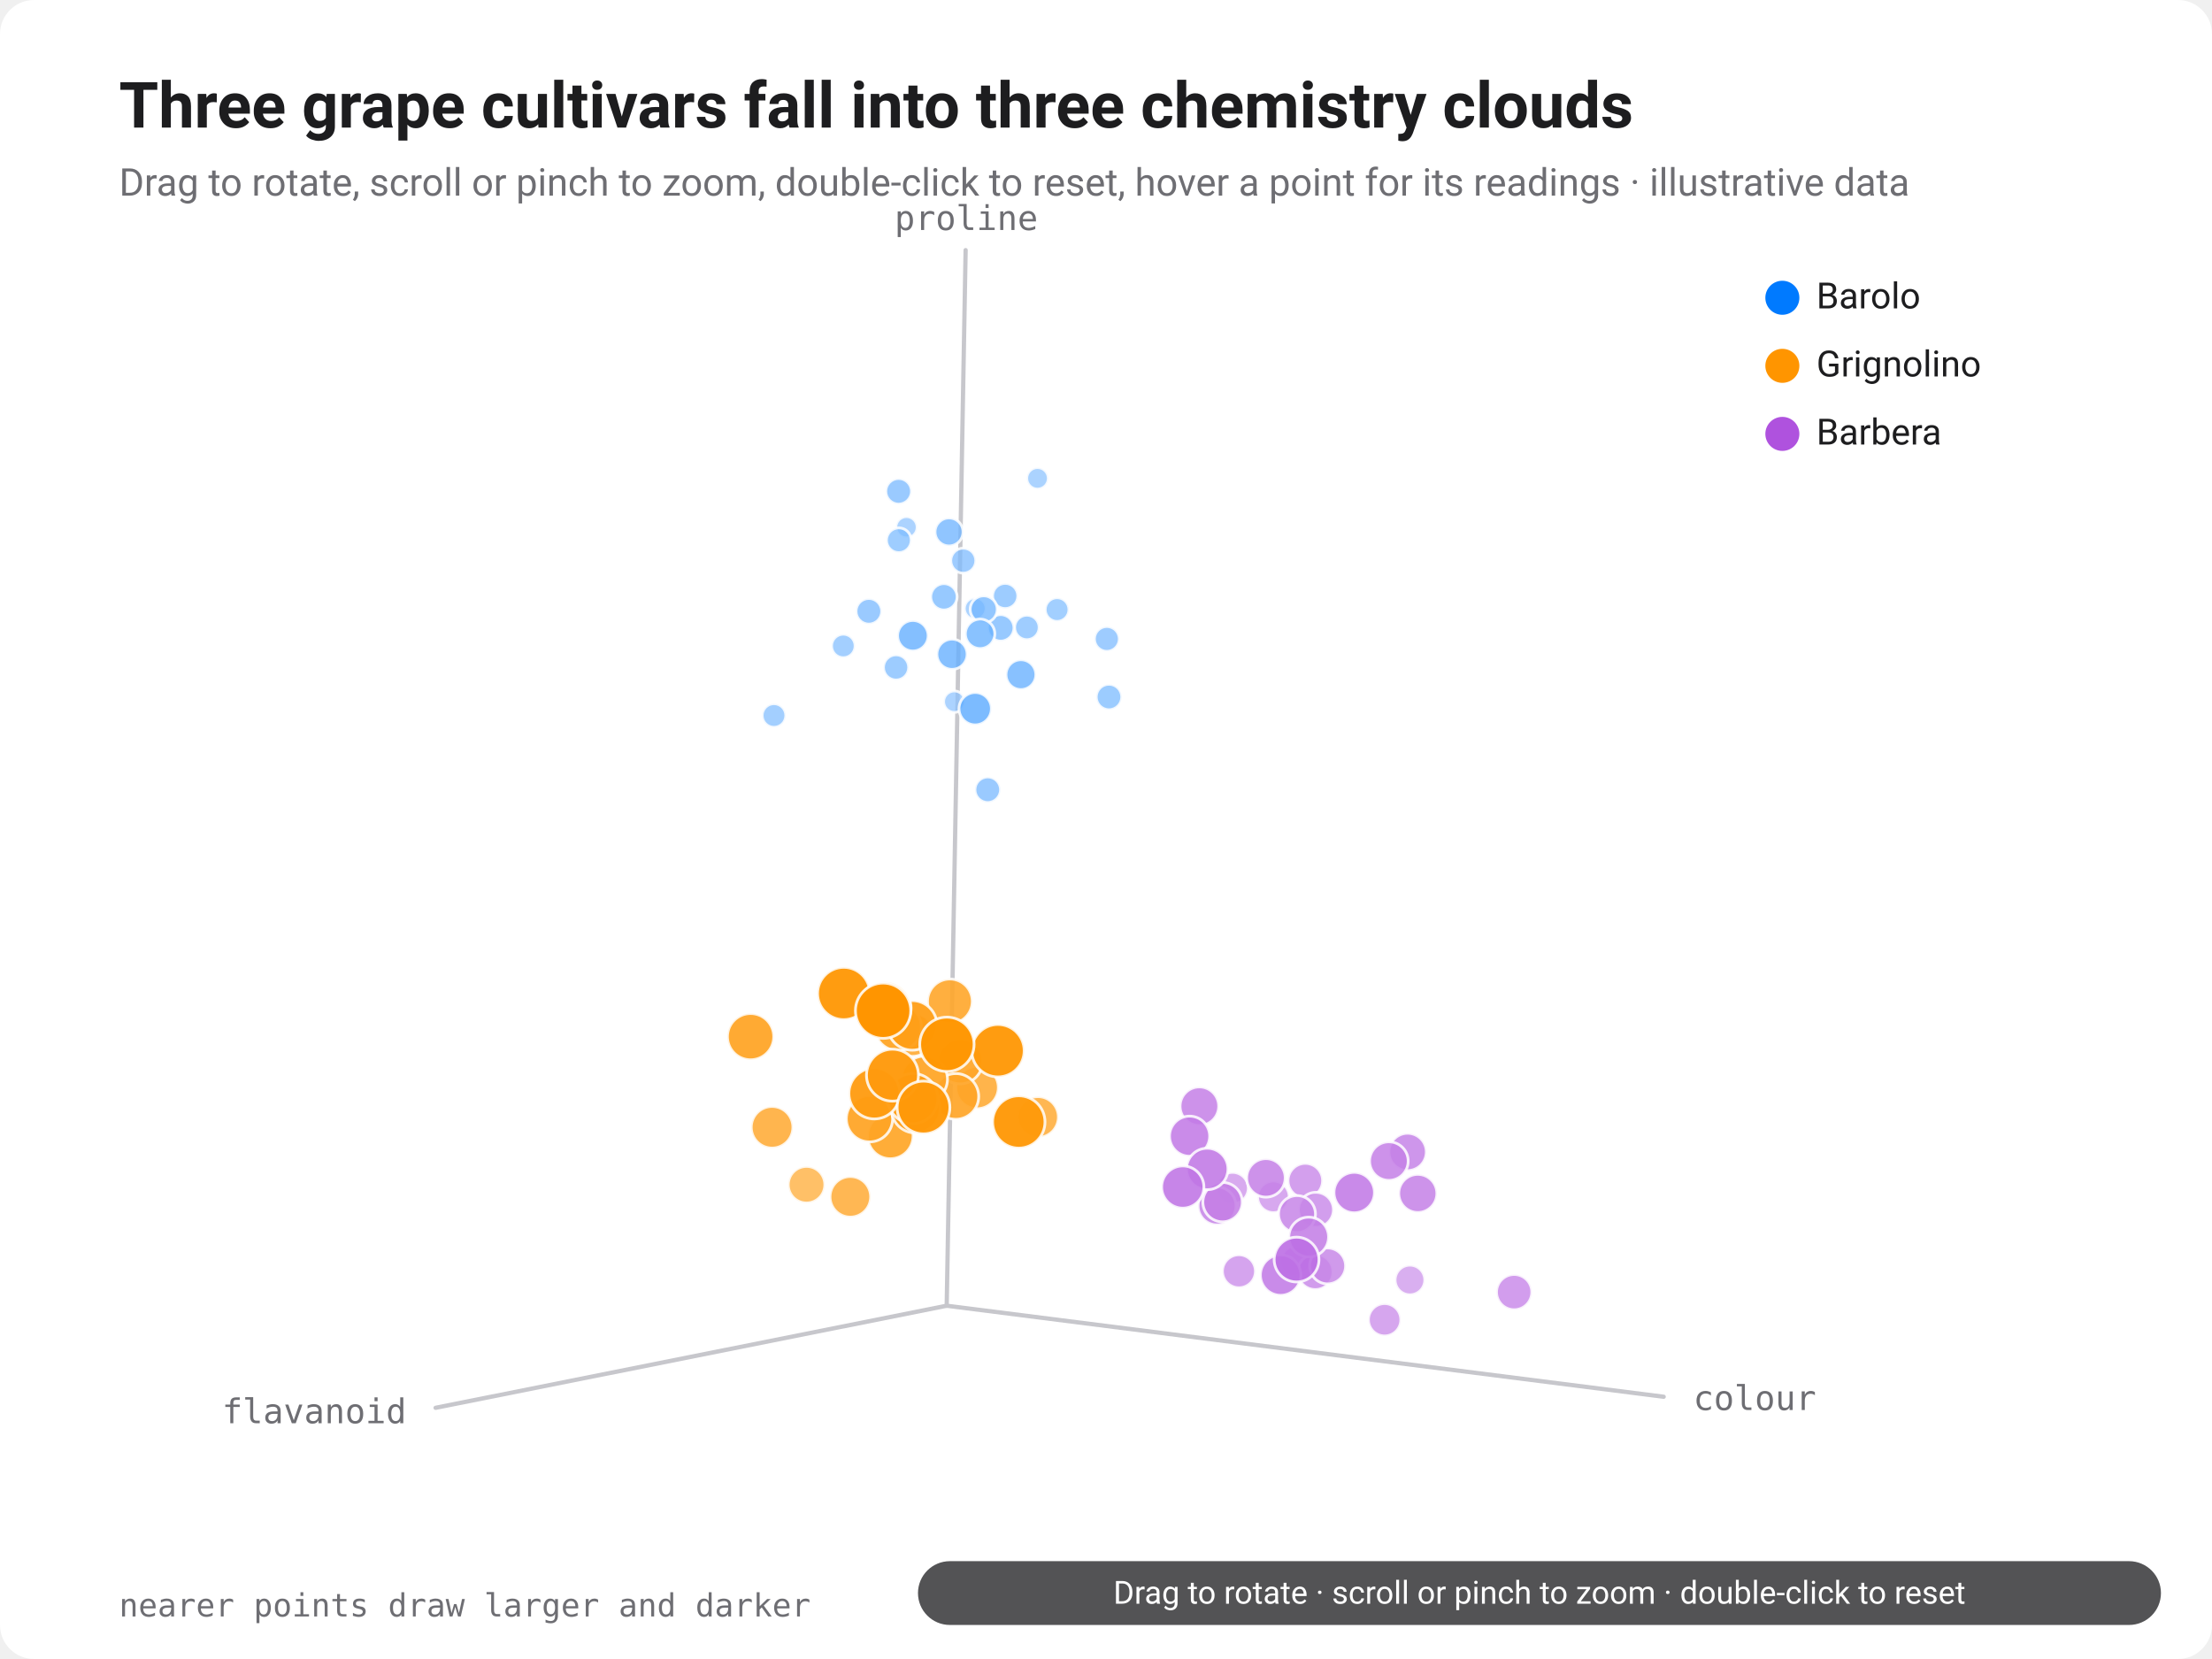
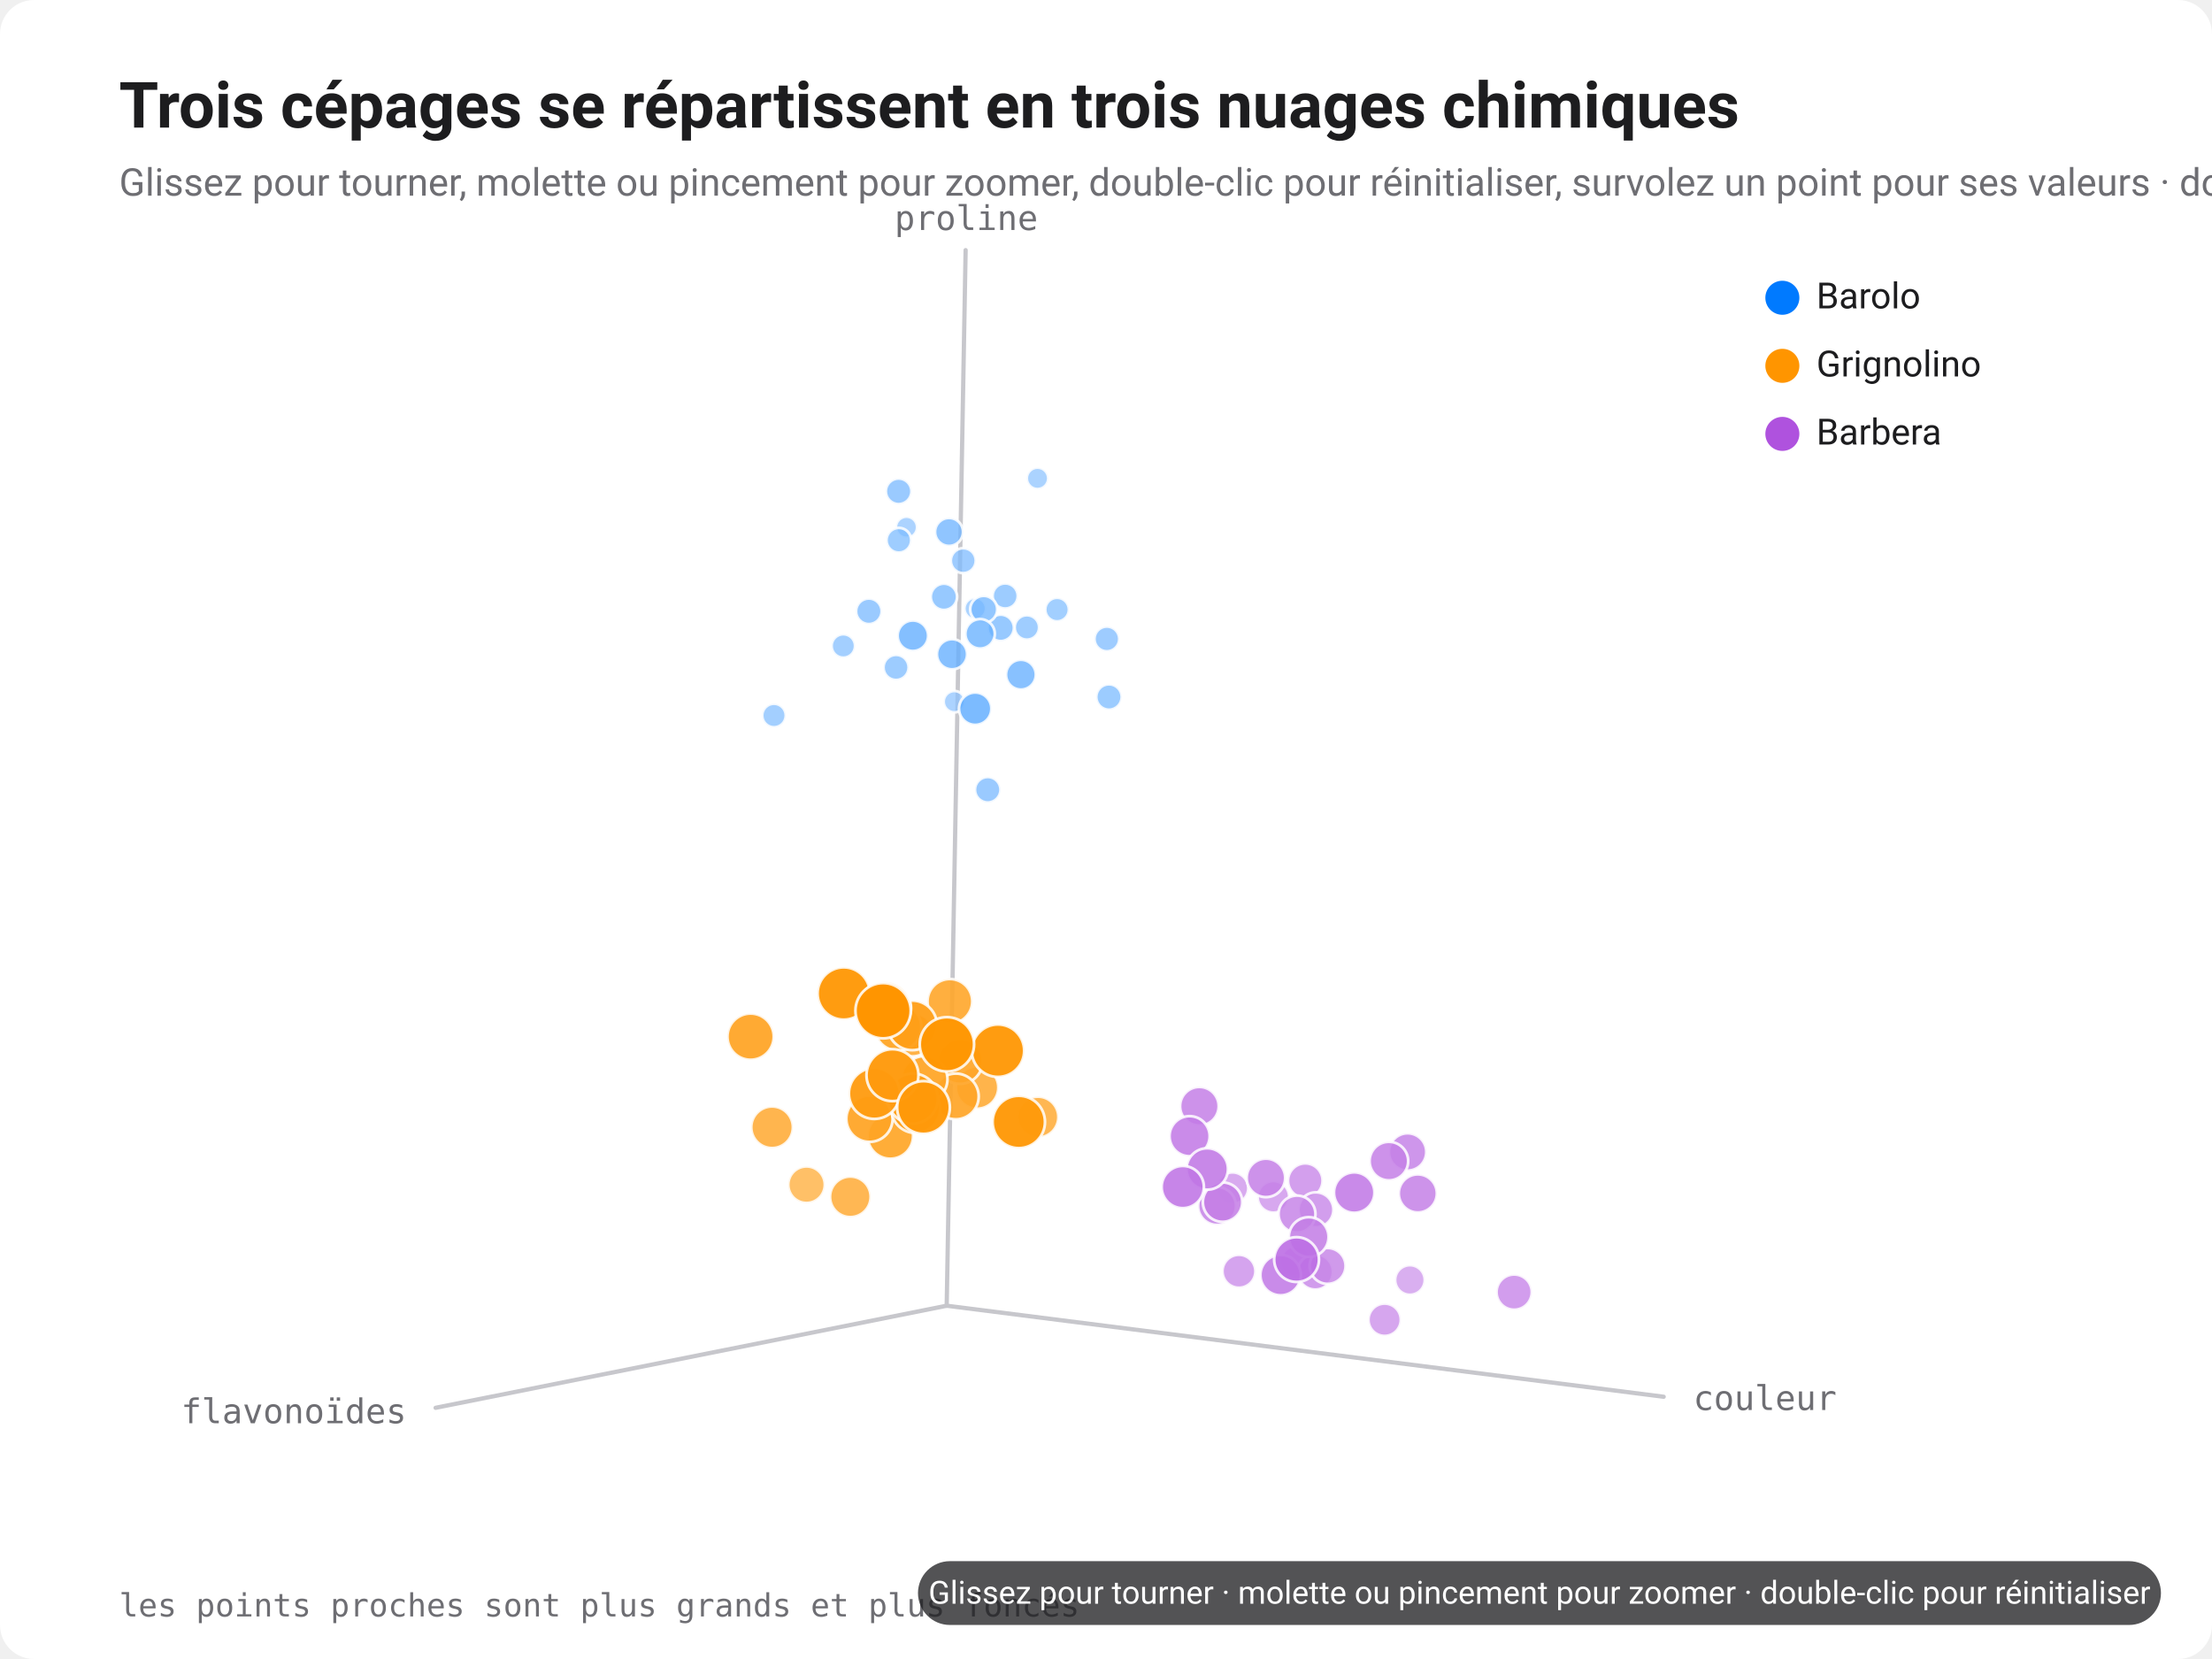
<svg xmlns="http://www.w3.org/2000/svg" role="img" aria-label="Three grape cultivars fall into three chemistry clouds" width="100%" height="100%" viewBox="0 0 1040 780" preserveAspectRatio="xMidYMid meet" style="max-width:100%;height:auto;touch-action:none" font-family="Roboto, system-ui, sans-serif">
  <rect width="1040" height="780" rx="16" fill="#FFFFFF" />
-   <text x="56" y="60" font-size="30" font-weight="700" fill="#1D1D1F">Three grape cultivars fall into three chemistry clouds</text>
-   <text x="56" y="92" font-size="18" fill="#6E6E73">Drag to rotate, scroll or pinch to zoom, double-click to reset, hover a point for its readings · illustrative data</text>
+   <text x="56" y="60" font-size="30" font-weight="700" fill="#1D1D1F">Trois cépages se répartissent en trois nuages chimiques</text>
+   <text x="56" y="92" font-size="18" fill="#6E6E73">Glissez pour tourner, molette ou pincement pour zoomer, double-clic pour réinitialiser, survolez un point pour ses valeurs · données illustratives</text>
  <g class="axes">
    <line class="axis-arm" data-a="-1.0,1.0,-1.0" data-b="0.9,1.0,-1.0" x1="445.1" y1="613.9" x2="782.2" y2="656.7" stroke="#C7C7CC" stroke-width="2.0" stroke-linecap="round" />
-     <text class="axis-label" data-tip="0.9,1.0,-1.0" data-gap="14.0" x="796.1" y="658.4" font-size="16" font-family="Roboto Mono, ui-monospace, monospace" fill="#6E6E73" text-anchor="start" dominant-baseline="middle">colour</text>
+     <text class="axis-label" data-tip="0.9,1.0,-1.0" data-gap="14.0" x="796.1" y="658.4" font-size="16" font-family="Roboto Mono, ui-monospace, monospace" fill="#6E6E73" text-anchor="start" dominant-baseline="middle">couleur</text>
    <line class="axis-arm" data-a="-1.0,1.0,-1.0" data-b="-1.0,-0.9,-1.0" x1="445.1" y1="613.9" x2="204.8" y2="661.9" stroke="#C7C7CC" stroke-width="2.0" stroke-linecap="round" />
-     <text class="axis-label" data-tip="-1.0,-0.9,-1.0" data-gap="14.0" x="191.1" y="664.6" font-size="16" font-family="Roboto Mono, ui-monospace, monospace" fill="#6E6E73" text-anchor="end" dominant-baseline="middle">flavanoid</text>
+     <text class="axis-label" data-tip="-1.0,-0.9,-1.0" data-gap="14.0" x="191.1" y="664.6" font-size="16" font-family="Roboto Mono, ui-monospace, monospace" fill="#6E6E73" text-anchor="end" dominant-baseline="middle">flavonoïdes</text>
    <line class="axis-arm" data-a="-1.0,1.0,-1.0" data-b="-1.0,1.0,0.9" x1="445.1" y1="613.9" x2="454" y2="117.6" stroke="#C7C7CC" stroke-width="2.0" stroke-linecap="round" />
    <text class="axis-label" data-tip="-1.0,1.0,0.9" data-gap="14.0" x="454.3" y="103.6" font-size="16" font-family="Roboto Mono, ui-monospace, monospace" fill="#6E6E73" text-anchor="middle" dominant-baseline="middle">proline</text>
  </g>
  <g class="cloud">
    <circle id="p15" data-i="15" cx="426.2" cy="247.9" r="5.00" fill="#8CC3FF" fill-opacity="0.72" stroke="#FFFFFF" stroke-opacity="0.85" stroke-width="1.3" />
    <circle id="p23" data-i="23" cx="448.7" cy="329.9" r="5.04" fill="#8CC3FF" fill-opacity="0.72" stroke="#FFFFFF" stroke-opacity="0.85" stroke-width="1.3" />
    <circle id="p16" data-i="16" cx="487.8" cy="224.9" r="5.06" fill="#8BC3FF" fill-opacity="0.72" stroke="#FFFFFF" stroke-opacity="0.85" stroke-width="1.3" />
    <circle id="p11" data-i="11" cx="458.5" cy="286.1" r="5.10" fill="#8BC2FF" fill-opacity="0.72" stroke="#FFFFFF" stroke-opacity="0.85" stroke-width="1.3" />
    <circle id="p10" data-i="10" cx="396.5" cy="303.7" r="5.53" fill="#83BEFF" fill-opacity="0.74" stroke="#FFFFFF" stroke-opacity="0.85" stroke-width="1.3" />
    <circle id="p6" data-i="6" cx="363.9" cy="336.4" r="5.55" fill="#83BEFF" fill-opacity="0.74" stroke="#FFFFFF" stroke-opacity="0.85" stroke-width="1.3" />
    <circle id="p2" data-i="2" cx="497" cy="286.6" r="5.57" fill="#82BEFF" fill-opacity="0.74" stroke="#FFFFFF" stroke-opacity="0.85" stroke-width="1.3" />
    <circle id="p12" data-i="12" cx="482.8" cy="295" r="5.76" fill="#7FBCFF" fill-opacity="0.75" stroke="#FFFFFF" stroke-opacity="0.85" stroke-width="1.3" />
    <circle id="p17" data-i="17" cx="422.6" cy="254" r="5.82" fill="#7EBCFF" fill-opacity="0.75" stroke="#FFFFFF" stroke-opacity="0.85" stroke-width="1.3" />
    <circle id="p19" data-i="19" cx="520.4" cy="300.4" r="5.84" fill="#7DBBFF" fill-opacity="0.75" stroke="#FFFFFF" stroke-opacity="0.85" stroke-width="1.3" />
    <circle id="p3" data-i="3" cx="452.9" cy="263.6" r="5.88" fill="#7DBBFF" fill-opacity="0.75" stroke="#FFFFFF" stroke-opacity="0.85" stroke-width="1.3" />
    <circle id="p1" data-i="1" cx="421.3" cy="313.8" r="5.92" fill="#7CBBFF" fill-opacity="0.75" stroke="#FFFFFF" stroke-opacity="0.85" stroke-width="1.3" />
    <circle id="p18" data-i="18" cx="472.6" cy="280.2" r="5.92" fill="#7CBBFF" fill-opacity="0.75" stroke="#FFFFFF" stroke-opacity="0.85" stroke-width="1.3" />
    <circle id="p22" data-i="22" cx="521.4" cy="327.7" r="5.99" fill="#7BBAFF" fill-opacity="0.75" stroke="#FFFFFF" stroke-opacity="0.85" stroke-width="1.3" />
    <circle id="p8" data-i="8" cx="464.4" cy="371.3" r="6.01" fill="#7BBAFF" fill-opacity="0.76" stroke="#FFFFFF" stroke-opacity="0.85" stroke-width="1.3" />
    <circle id="p14" data-i="14" cx="422.5" cy="231" r="6.02" fill="#7ABAFF" fill-opacity="0.76" stroke="#FFFFFF" stroke-opacity="0.85" stroke-width="1.3" />
    <circle id="p21" data-i="21" cx="408.5" cy="287.4" r="6.02" fill="#7ABAFF" fill-opacity="0.76" stroke="#FFFFFF" stroke-opacity="0.85" stroke-width="1.3" />
    <circle id="p9" data-i="9" cx="443.8" cy="280.6" r="6.19" fill="#77B8FF" fill-opacity="0.76" stroke="#FFFFFF" stroke-opacity="0.85" stroke-width="1.3" />
    <circle id="p0" data-i="0" cx="470.5" cy="295.2" r="6.22" fill="#77B8FF" fill-opacity="0.76" stroke="#FFFFFF" stroke-opacity="0.85" stroke-width="1.3" />
    <circle id="p13" data-i="13" cx="462.5" cy="286.5" r="6.35" fill="#74B7FF" fill-opacity="0.77" stroke="#FFFFFF" stroke-opacity="0.85" stroke-width="1.3" />
    <circle id="p24" data-i="24" cx="446.2" cy="250.1" r="6.58" fill="#71B5FF" fill-opacity="0.78" stroke="#FFFFFF" stroke-opacity="0.85" stroke-width="1.3" />
    <circle id="p69" data-i="69" cx="609.3" cy="592.7" r="6.90" fill="#D19BEC" fill-opacity="0.79" stroke="#FFFFFF" stroke-opacity="0.85" stroke-width="1.3" />
    <circle id="p20" data-i="20" cx="460.8" cy="298" r="6.92" fill="#6BB2FF" fill-opacity="0.79" stroke="#FFFFFF" stroke-opacity="0.85" stroke-width="1.3" />
    <circle id="p66" data-i="66" cx="662.9" cy="601.8" r="6.97" fill="#D09AEC" fill-opacity="0.79" stroke="#FFFFFF" stroke-opacity="0.85" stroke-width="1.3" />
    <circle id="p25" data-i="25" cx="480" cy="317.2" r="7.01" fill="#69B1FF" fill-opacity="0.79" stroke="#FFFFFF" stroke-opacity="0.85" stroke-width="1.3" />
    <circle id="p4" data-i="4" cx="447.6" cy="307.6" r="7.10" fill="#67B0FF" fill-opacity="0.79" stroke="#FFFFFF" stroke-opacity="0.85" stroke-width="1.3" />
    <circle id="p7" data-i="7" cx="429.2" cy="298.9" r="7.17" fill="#66AFFF" fill-opacity="0.80" stroke="#FFFFFF" stroke-opacity="0.85" stroke-width="1.3" />
    <circle id="p71" data-i="71" cx="579.5" cy="558.6" r="7.40" fill="#CE95EB" fill-opacity="0.80" stroke="#FFFFFF" stroke-opacity="0.85" stroke-width="1.3" />
    <circle id="p74" data-i="74" cx="598.7" cy="562.7" r="7.43" fill="#CE94EB" fill-opacity="0.81" stroke="#FFFFFF" stroke-opacity="0.85" stroke-width="1.3" />
    <circle id="p70" data-i="70" cx="651" cy="620.5" r="7.61" fill="#CD92EA" fill-opacity="0.81" stroke="#FFFFFF" stroke-opacity="0.85" stroke-width="1.3" />
    <circle id="p5" data-i="5" cx="458.5" cy="333.2" r="7.61" fill="#5EABFF" fill-opacity="0.81" stroke="#FFFFFF" stroke-opacity="0.85" stroke-width="1.3" />
    <circle id="p73" data-i="73" cx="582.5" cy="597.7" r="7.75" fill="#CC90EA" fill-opacity="0.82" stroke="#FFFFFF" stroke-opacity="0.85" stroke-width="1.3" />
    <circle id="p77" data-i="77" cx="613.7" cy="555.1" r="8.13" fill="#CA8CE9" fill-opacity="0.83" stroke="#FFFFFF" stroke-opacity="0.85" stroke-width="1.3" />
    <circle id="p59" data-i="59" cx="618.7" cy="568.8" r="8.22" fill="#C98BE9" fill-opacity="0.83" stroke="#FFFFFF" stroke-opacity="0.85" stroke-width="1.3" />
    <circle id="p68" data-i="68" cx="711.9" cy="607.5" r="8.29" fill="#C98AE9" fill-opacity="0.83" stroke="#FFFFFF" stroke-opacity="0.85" stroke-width="1.3" />
    <circle id="p72" data-i="72" cx="618.4" cy="598" r="8.31" fill="#C98AE9" fill-opacity="0.84" stroke="#FFFFFF" stroke-opacity="0.85" stroke-width="1.3" />
    <circle id="p56" data-i="56" cx="624.2" cy="595.2" r="8.44" fill="#C888E8" fill-opacity="0.84" stroke="#FFFFFF" stroke-opacity="0.85" stroke-width="1.3" />
    <circle id="p42" data-i="42" cx="379.2" cy="557" r="8.60" fill="#FFB54D" fill-opacity="0.85" stroke="#FFFFFF" stroke-opacity="0.85" stroke-width="1.3" />
    <circle id="p61" data-i="61" cx="609.8" cy="570.8" r="8.68" fill="#C785E8" fill-opacity="0.85" stroke="#FFFFFF" stroke-opacity="0.85" stroke-width="1.3" />
    <circle id="p65" data-i="65" cx="661.8" cy="541.6" r="8.78" fill="#C684E8" fill-opacity="0.85" stroke="#FFFFFF" stroke-opacity="0.85" stroke-width="1.3" />
    <circle id="p76" data-i="76" cx="572.2" cy="567" r="8.91" fill="#C583E7" fill-opacity="0.86" stroke="#FFFFFF" stroke-opacity="0.85" stroke-width="1.3" />
    <circle id="p62" data-i="62" cx="666.6" cy="561.1" r="8.96" fill="#C582E7" fill-opacity="0.86" stroke="#FFFFFF" stroke-opacity="0.85" stroke-width="1.3" />
    <circle id="p60" data-i="60" cx="595.2" cy="553.8" r="9.05" fill="#C581E7" fill-opacity="0.86" stroke="#FFFFFF" stroke-opacity="0.85" stroke-width="1.3" />
    <circle id="p52" data-i="52" cx="563.9" cy="520.1" r="9.07" fill="#C581E7" fill-opacity="0.86" stroke="#FFFFFF" stroke-opacity="0.85" stroke-width="1.3" />
    <circle id="p67" data-i="67" cx="653" cy="545.9" r="9.07" fill="#C581E7" fill-opacity="0.86" stroke="#FFFFFF" stroke-opacity="0.85" stroke-width="1.3" />
    <circle id="p53" data-i="53" cx="574.8" cy="565.2" r="9.26" fill="#C47EE6" fill-opacity="0.87" stroke="#FFFFFF" stroke-opacity="0.85" stroke-width="1.3" />
    <circle id="p57" data-i="57" cx="615.3" cy="581.6" r="9.34" fill="#C37EE6" fill-opacity="0.87" stroke="#FFFFFF" stroke-opacity="0.85" stroke-width="1.3" />
    <circle id="p58" data-i="58" cx="559.3" cy="534.2" r="9.43" fill="#C37CE6" fill-opacity="0.88" stroke="#FFFFFF" stroke-opacity="0.85" stroke-width="1.3" />
    <circle id="p75" data-i="75" cx="602.1" cy="599.5" r="9.51" fill="#C27CE6" fill-opacity="0.88" stroke="#FFFFFF" stroke-opacity="0.85" stroke-width="1.3" />
    <circle id="p64" data-i="64" cx="636.7" cy="560.7" r="9.51" fill="#C27BE6" fill-opacity="0.88" stroke="#FFFFFF" stroke-opacity="0.85" stroke-width="1.3" />
    <circle id="p32" data-i="32" cx="399.8" cy="562.7" r="9.55" fill="#FFAE3C" fill-opacity="0.88" stroke="#FFFFFF" stroke-opacity="0.85" stroke-width="1.3" />
    <circle id="p34" data-i="34" cx="488" cy="525.2" r="9.61" fill="#FFAE3B" fill-opacity="0.88" stroke="#FFFFFF" stroke-opacity="0.85" stroke-width="1.3" />
    <circle id="p63" data-i="63" cx="567.6" cy="549.6" r="9.74" fill="#C179E5" fill-opacity="0.89" stroke="#FFFFFF" stroke-opacity="0.85" stroke-width="1.3" />
    <circle id="p33" data-i="33" cx="363" cy="530" r="9.79" fill="#FFAC38" fill-opacity="0.89" stroke="#FFFFFF" stroke-opacity="0.85" stroke-width="1.3" />
    <circle id="p55" data-i="55" cx="556.1" cy="558.1" r="9.93" fill="#C076E5" fill-opacity="0.89" stroke="#FFFFFF" stroke-opacity="0.85" stroke-width="1.3" />
    <circle id="p26" data-i="26" cx="459.4" cy="511.3" r="9.98" fill="#FFAB35" fill-opacity="0.89" stroke="#FFFFFF" stroke-opacity="0.85" stroke-width="1.3" />
    <circle id="p39" data-i="39" cx="429" cy="486.5" r="10.17" fill="#FFAA32" fill-opacity="0.90" stroke="#FFFFFF" stroke-opacity="0.85" stroke-width="1.3" />
    <circle id="p29" data-i="29" cx="446.6" cy="470.8" r="10.51" fill="#FFA72C" fill-opacity="0.91" stroke="#FFFFFF" stroke-opacity="0.85" stroke-width="1.3" />
    <circle id="p54" data-i="54" cx="609.6" cy="592.2" r="10.53" fill="#BD6FE4" fill-opacity="0.91" stroke="#FFFFFF" stroke-opacity="0.85" stroke-width="1.3" />
    <circle id="p49" data-i="49" cx="451.4" cy="499" r="10.60" fill="#FFA62A" fill-opacity="0.92" stroke="#FFFFFF" stroke-opacity="0.85" stroke-width="1.3" />
    <circle id="p47" data-i="47" cx="418.6" cy="534.1" r="10.70" fill="#FFA628" fill-opacity="0.92" stroke="#FFFFFF" stroke-opacity="0.85" stroke-width="1.3" />
    <circle id="p30" data-i="30" cx="449.4" cy="515.5" r="10.75" fill="#FFA527" fill-opacity="0.92" stroke="#FFFFFF" stroke-opacity="0.85" stroke-width="1.3" />
    <circle id="p27" data-i="27" cx="434.6" cy="507.4" r="10.86" fill="#FFA526" fill-opacity="0.93" stroke="#FFFFFF" stroke-opacity="0.85" stroke-width="1.3" />
    <circle id="p50" data-i="50" cx="408.8" cy="526" r="10.88" fill="#FFA425" fill-opacity="0.93" stroke="#FFFFFF" stroke-opacity="0.85" stroke-width="1.3" />
    <circle id="p41" data-i="41" cx="352.9" cy="487.4" r="10.88" fill="#FFA425" fill-opacity="0.93" stroke="#FFFFFF" stroke-opacity="0.85" stroke-width="1.3" />
    <circle id="p35" data-i="35" cx="422.2" cy="483" r="10.98" fill="#FFA423" fill-opacity="0.93" stroke="#FFFFFF" stroke-opacity="0.85" stroke-width="1.3" />
    <circle id="p51" data-i="51" cx="430.5" cy="521.2" r="11.50" fill="#FFA01A" fill-opacity="0.95" stroke="#FFFFFF" stroke-opacity="0.85" stroke-width="1.3" />
    <circle id="p36" data-i="36" cx="428.9" cy="482.1" r="11.66" fill="#FF9F18" fill-opacity="0.95" stroke="#FFFFFF" stroke-opacity="0.85" stroke-width="1.3" />
    <circle id="p40" data-i="40" cx="429.2" cy="516.5" r="11.78" fill="#FF9E15" fill-opacity="0.96" stroke="#FFFFFF" stroke-opacity="0.85" stroke-width="1.3" />
    <circle id="p28" data-i="28" cx="411.1" cy="514.1" r="11.98" fill="#FF9C12" fill-opacity="0.96" stroke="#FFFFFF" stroke-opacity="0.85" stroke-width="1.3" />
    <circle id="p38" data-i="38" cx="419.6" cy="505.5" r="12.21" fill="#FF9B0E" fill-opacity="0.97" stroke="#FFFFFF" stroke-opacity="0.85" stroke-width="1.3" />
    <circle id="p48" data-i="48" cx="396.7" cy="467.1" r="12.30" fill="#FF9A0C" fill-opacity="0.98" stroke="#FFFFFF" stroke-opacity="0.85" stroke-width="1.3" />
    <circle id="p45" data-i="45" cx="479" cy="527.5" r="12.31" fill="#FF9A0C" fill-opacity="0.98" stroke="#FFFFFF" stroke-opacity="0.85" stroke-width="1.3" />
    <circle id="p31" data-i="31" cx="469.2" cy="494" r="12.33" fill="#FF9A0C" fill-opacity="0.98" stroke="#FFFFFF" stroke-opacity="0.85" stroke-width="1.3" />
    <circle id="p46" data-i="46" cx="416" cy="474" r="12.35" fill="#FF9A0B" fill-opacity="0.98" stroke="#FFFFFF" stroke-opacity="0.85" stroke-width="1.3" />
    <circle id="p37" data-i="37" cx="434.2" cy="520.7" r="12.40" fill="#FF990A" fill-opacity="0.98" stroke="#FFFFFF" stroke-opacity="0.85" stroke-width="1.3" />
    <circle id="p43" data-i="43" cx="445.2" cy="491" r="12.78" fill="#FF9704" fill-opacity="0.99" stroke="#FFFFFF" stroke-opacity="0.85" stroke-width="1.3" />
    <circle id="p44" data-i="44" cx="415.2" cy="475.2" r="13.00" fill="#FF9500" fill-opacity="1.00" stroke="#FFFFFF" stroke-opacity="0.85" stroke-width="1.3" />
  </g>
  <circle cx="838" cy="140" r="8" fill="#007AFF" />
  <text x="854" y="145" font-size="17" fill="#1D1D1F">Barolo</text>
  <circle cx="838" cy="172" r="8" fill="#FF9500" />
  <text x="854" y="177" font-size="17" fill="#1D1D1F">Grignolino</text>
  <circle cx="838" cy="204" r="8" fill="#AF52DE" />
  <text x="854" y="209" font-size="17" fill="#1D1D1F">Barbera</text>
-   <text x="56" y="760" font-size="15" font-family="Roboto Mono, ui-monospace, monospace" fill="#6E6E73">nearer points draw larger and darker</text>
+   <text x="56" y="760" font-size="15" font-family="Roboto Mono, ui-monospace, monospace" fill="#6E6E73">les points proches sont plus grands et plus foncés</text>
  <g id="hint" opacity="0.92" pointer-events="none" style="transition:opacity .45s ease">
    <rect x="431.6" y="734" width="584.4" height="30" rx="15" fill="#1D1D1F" fill-opacity="0.82" />
-     <text x="723.8" y="754" font-size="15" font-family="Roboto, system-ui, sans-serif" fill="#FFFFFF" text-anchor="middle">Drag to rotate · scroll or pinch to zoom · double-click to reset</text>
+     <text x="723.8" y="754" font-size="15" font-family="Roboto, system-ui, sans-serif" fill="#FFFFFF" text-anchor="middle">Glissez pour tourner · molette ou pincement pour zoomer · double-clic pour réinitialiser</text>
  </g>
  <g data-fs-internal="" role="button" tabindex="0" aria-label="Toggle fullscreen" transform="translate(992,14)" style="display:none;cursor:pointer">
    <rect x="0" y="0" width="34" height="34" rx="8" fill="#F2F3F5" />
    <path d="M6 13 V6 h7 M28 13 V6 h-7 M6 21 v7 h7 M28 21 v7 h-7" fill="none" stroke="#1D1D1F" stroke-width="2" stroke-linecap="round" />
  </g>
</svg>
